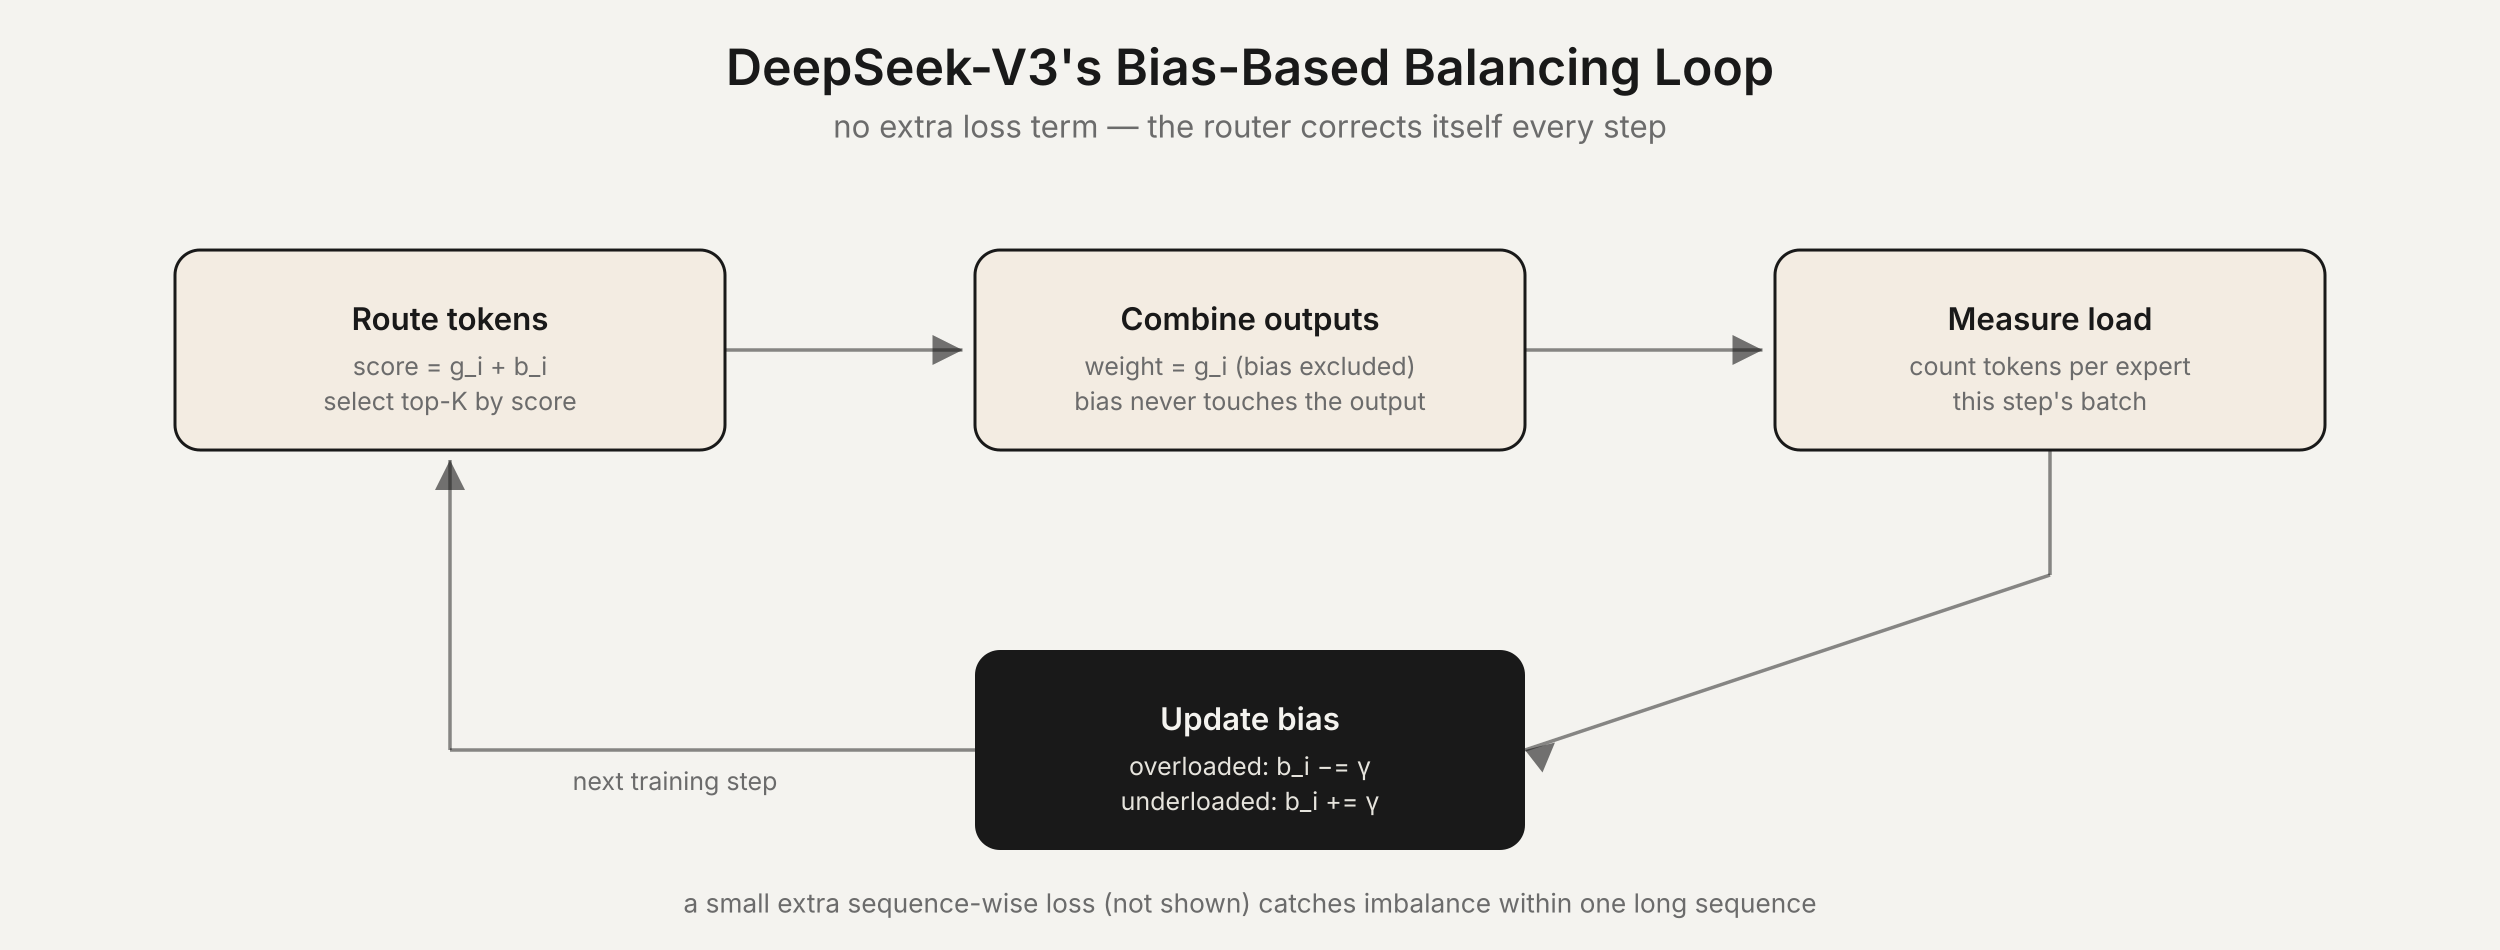
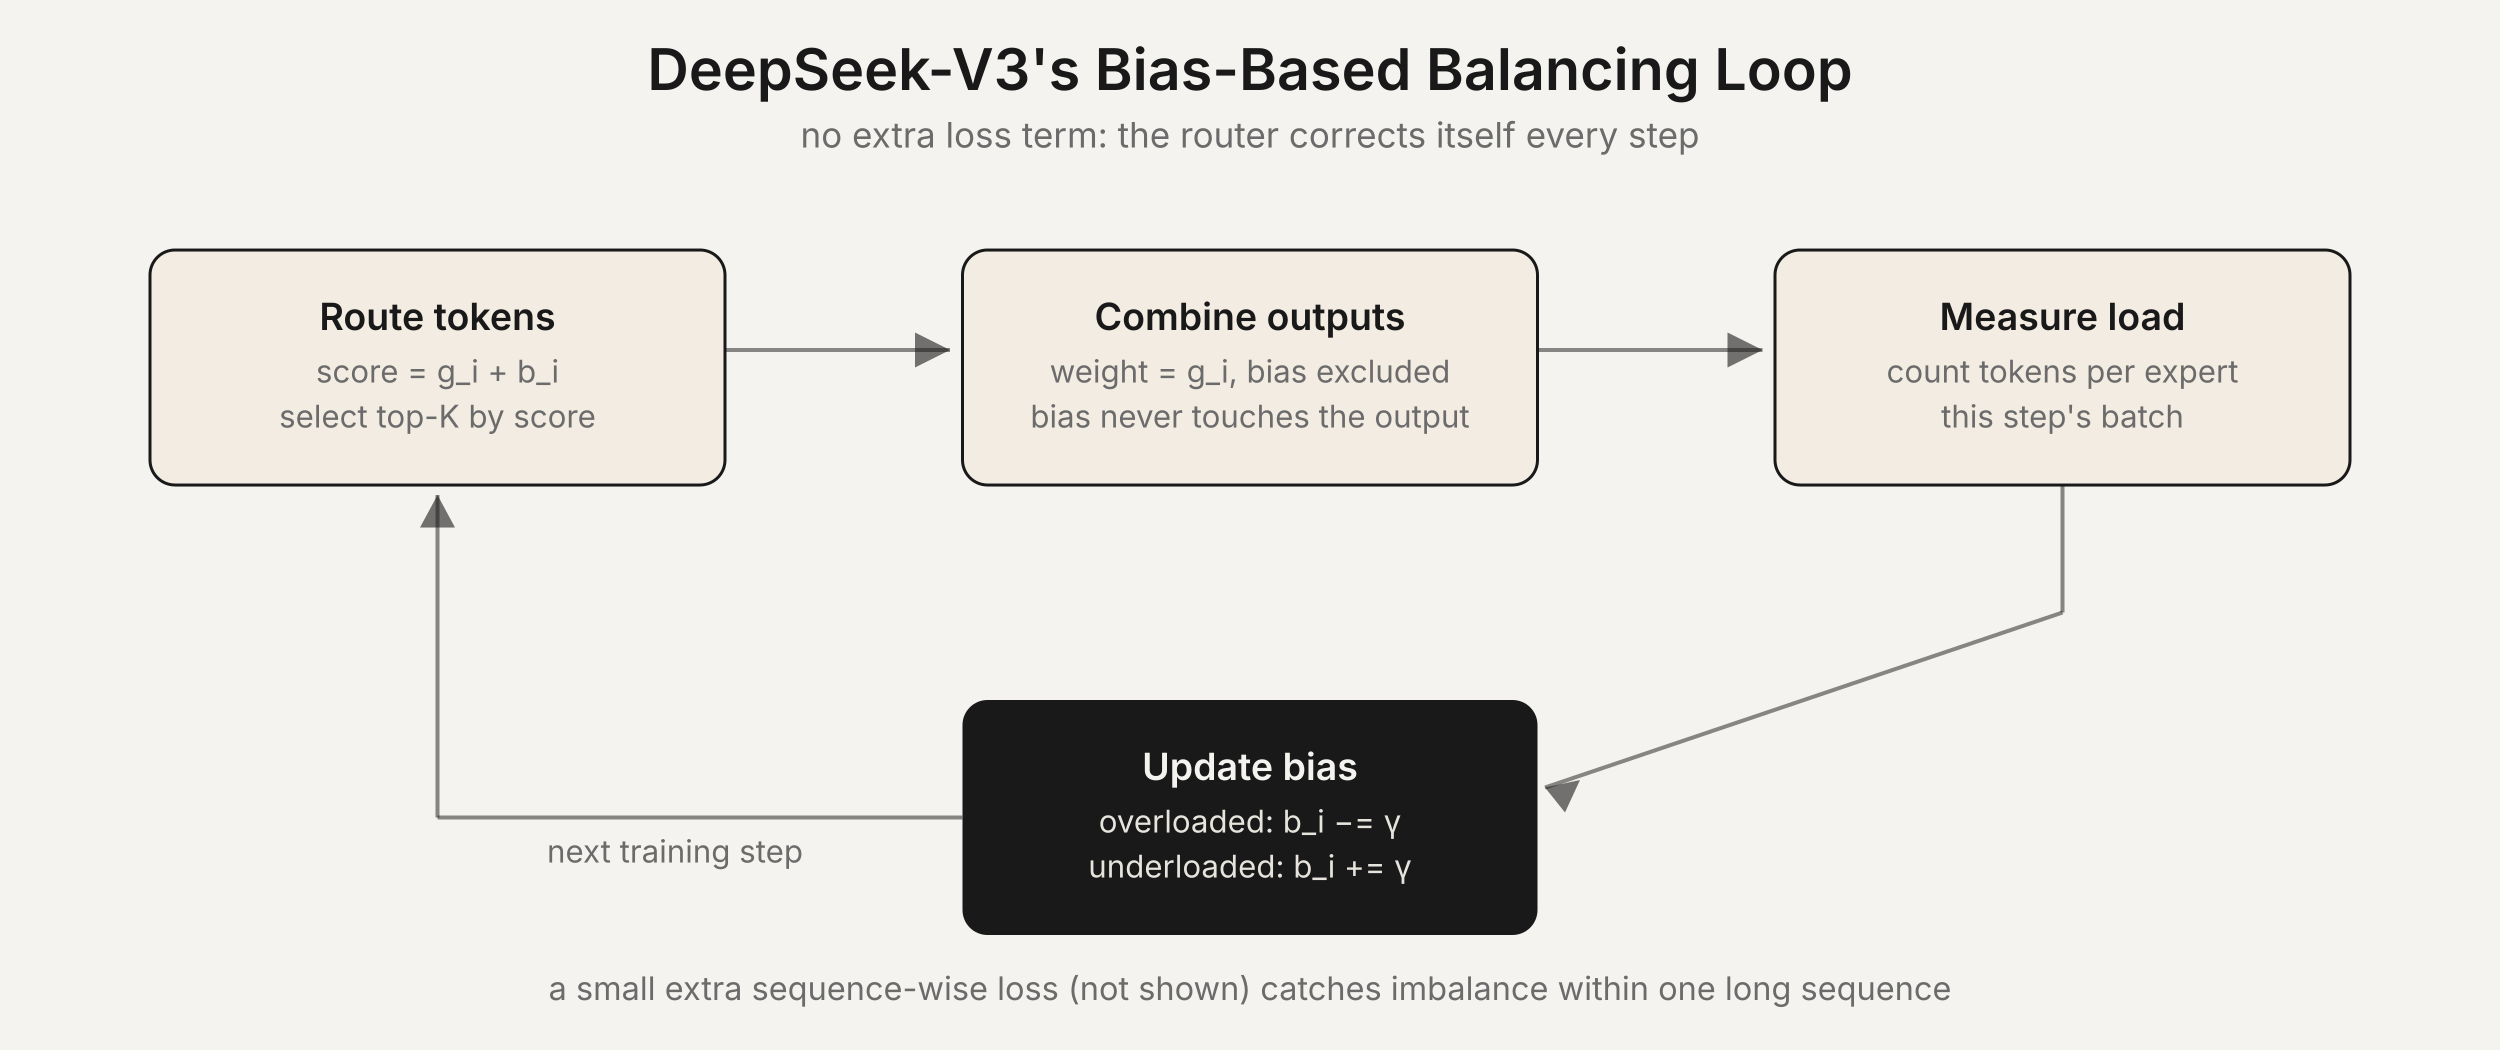
- <svg xmlns="http://www.w3.org/2000/svg" viewBox="0 0 1000 380" font-family="Inter, -apple-system, sans-serif">
-   <rect x="0" y="0" width="1000" height="380" fill="#F4F3EF" />
-   <text x="500" y="34" text-anchor="middle" font-size="20" font-weight="600" fill="#191919">DeepSeek-V3's Bias-Based Balancing Loop</text>
-   <text x="500" y="55" text-anchor="middle" font-size="12.5" fill="#6B6B6B">no extra loss term — the router corrects itself every step</text>
-   <rect x="70" y="100" width="220" height="80" rx="10" fill="#F3ECE2" stroke="#191919" stroke-width="1.2" />
-   <text x="180" y="132" text-anchor="middle" font-size="12.5" font-weight="600" fill="#191919">Route tokens</text>
-   <text x="180" y="150" text-anchor="middle" font-size="10" fill="#6B6B6B">score = g_i + b_i</text>
-   <text x="180" y="164" text-anchor="middle" font-size="10" fill="#6B6B6B">select top-K by score</text>
-   <rect x="390" y="100" width="220" height="80" rx="10" fill="#F3ECE2" stroke="#191919" stroke-width="1.2" />
-   <text x="500" y="132" text-anchor="middle" font-size="12.5" font-weight="600" fill="#191919">Combine outputs</text>
-   <text x="500" y="150" text-anchor="middle" font-size="10" fill="#6B6B6B">weight = g_i (bias excluded)</text>
-   <text x="500" y="164" text-anchor="middle" font-size="10" fill="#6B6B6B">bias never touches the output</text>
-   <rect x="710" y="100" width="220" height="80" rx="10" fill="#F3ECE2" stroke="#191919" stroke-width="1.2" />
-   <text x="820" y="132" text-anchor="middle" font-size="12.5" font-weight="600" fill="#191919">Measure load</text>
-   <text x="820" y="150" text-anchor="middle" font-size="10" fill="#6B6B6B">count tokens per expert</text>
-   <text x="820" y="164" text-anchor="middle" font-size="10" fill="#6B6B6B">this step's batch</text>
-   <rect x="390" y="260" width="220" height="80" rx="10" fill="#191919" />
-   <text x="500" y="292" text-anchor="middle" font-size="12.5" font-weight="600" fill="#F4F3EF">Update bias</text>
-   <text x="500" y="310" text-anchor="middle" font-size="10" fill="#E6E4DD">overloaded: b_i −= γ</text>
-   <text x="500" y="324" text-anchor="middle" font-size="10" fill="#E6E4DD">underloaded: b_i += γ</text>
-   <line x1="290" y1="140" x2="385" y2="140" stroke="#191919" stroke-opacity="0.5" stroke-width="1.4" />
-   <polygon points="385,140 373,134 373,146" fill="#191919" fill-opacity="0.6" />
-   <line x1="610" y1="140" x2="705" y2="140" stroke="#191919" stroke-opacity="0.5" stroke-width="1.4" />
-   <polygon points="705,140 693,134 693,146" fill="#191919" fill-opacity="0.6" />
-   <line x1="820" y1="180" x2="820" y2="230" stroke="#191919" stroke-opacity="0.5" stroke-width="1.4" />
-   <line x1="820" y1="230" x2="610" y2="300" stroke="#191919" stroke-opacity="0.5" stroke-width="1.4" />
-   <polygon points="610,300 622,297 617,309" fill="#191919" fill-opacity="0.6" />
-   <line x1="390" y1="300" x2="180" y2="300" stroke="#191919" stroke-opacity="0.5" stroke-width="1.4" />
-   <line x1="180" y1="300" x2="180" y2="184" stroke="#191919" stroke-opacity="0.5" stroke-width="1.4" />
-   <polygon points="180,184 174,196 186,196" fill="#191919" fill-opacity="0.6" />
-   <text x="270" y="316" text-anchor="middle" font-size="10" fill="#6B6B6B">next training step</text>
-   <text x="500" y="365" text-anchor="middle" font-size="10.5" fill="#6B6B6B">a small extra sequence-wise loss (not shown) catches imbalance within one long sequence</text>
+ <svg xmlns="http://www.w3.org/2000/svg" viewBox="0 0 1000 420" font-family="Inter, -apple-system, sans-serif">
+   <rect x="0" y="0" width="1000" height="420" fill="#F4F3EF" />
+   <text x="500" y="36" text-anchor="middle" font-size="23" font-weight="600" fill="#191919">DeepSeek-V3's Bias-Based Balancing Loop</text>
+   <text x="500" y="59" text-anchor="middle" font-size="14" fill="#6B6B6B">no extra loss term: the router corrects itself every step</text>
+   <rect x="60" y="100" width="230" height="94" rx="10" fill="#F3ECE2" stroke="#191919" stroke-width="1.2" />
+   <text x="175" y="132" text-anchor="middle" font-size="15" font-weight="600" fill="#191919">Route tokens</text>
+   <text x="175" y="153" text-anchor="middle" font-size="12.5" fill="#6B6B6B">score = g_i + b_i</text>
+   <text x="175" y="171" text-anchor="middle" font-size="12.5" fill="#6B6B6B">select top-K by score</text>
+   <rect x="385" y="100" width="230" height="94" rx="10" fill="#F3ECE2" stroke="#191919" stroke-width="1.2" />
+   <text x="500" y="132" text-anchor="middle" font-size="15" font-weight="600" fill="#191919">Combine outputs</text>
+   <text x="500" y="153" text-anchor="middle" font-size="12.5" fill="#6B6B6B">weight = g_i, bias excluded</text>
+   <text x="500" y="171" text-anchor="middle" font-size="12.5" fill="#6B6B6B">bias never touches the output</text>
+   <rect x="710" y="100" width="230" height="94" rx="10" fill="#F3ECE2" stroke="#191919" stroke-width="1.2" />
+   <text x="825" y="132" text-anchor="middle" font-size="15" font-weight="600" fill="#191919">Measure load</text>
+   <text x="825" y="153" text-anchor="middle" font-size="12.5" fill="#6B6B6B">count tokens per expert</text>
+   <text x="825" y="171" text-anchor="middle" font-size="12.5" fill="#6B6B6B">this step's batch</text>
+   <rect x="385" y="280" width="230" height="94" rx="10" fill="#191919" />
+   <text x="500" y="312" text-anchor="middle" font-size="15" font-weight="600" fill="#F4F3EF">Update bias</text>
+   <text x="500" y="333" text-anchor="middle" font-size="12.5" fill="#E6E4DD">overloaded: b_i −= γ</text>
+   <text x="500" y="351" text-anchor="middle" font-size="12.5" fill="#E6E4DD">underloaded: b_i += γ</text>
+   <line x1="290" y1="140" x2="380" y2="140" stroke="#191919" stroke-opacity="0.5" stroke-width="1.6" />
+   <polygon points="380,140 366,133 366,147" fill="#191919" fill-opacity="0.6" />
+   <line x1="615" y1="140" x2="705" y2="140" stroke="#191919" stroke-opacity="0.5" stroke-width="1.6" />
+   <polygon points="705,140 691,133 691,147" fill="#191919" fill-opacity="0.6" />
+   <line x1="825" y1="194" x2="825" y2="245" stroke="#191919" stroke-opacity="0.5" stroke-width="1.6" />
+   <line x1="825" y1="245" x2="618" y2="315" stroke="#191919" stroke-opacity="0.5" stroke-width="1.6" />
+   <polygon points="618,315 632,312 626,325" fill="#191919" fill-opacity="0.6" />
+   <line x1="385" y1="327" x2="175" y2="327" stroke="#191919" stroke-opacity="0.5" stroke-width="1.6" />
+   <line x1="175" y1="327" x2="175" y2="198" stroke="#191919" stroke-opacity="0.5" stroke-width="1.6" />
+   <polygon points="175,198 168,211 182,211" fill="#191919" fill-opacity="0.6" />
+   <text x="270" y="345" text-anchor="middle" font-size="12.5" fill="#6B6B6B">next training step</text>
+   <text x="500" y="400" text-anchor="middle" font-size="13" fill="#6B6B6B">a small extra sequence-wise loss (not shown) catches imbalance within one long sequence</text>
</svg>
